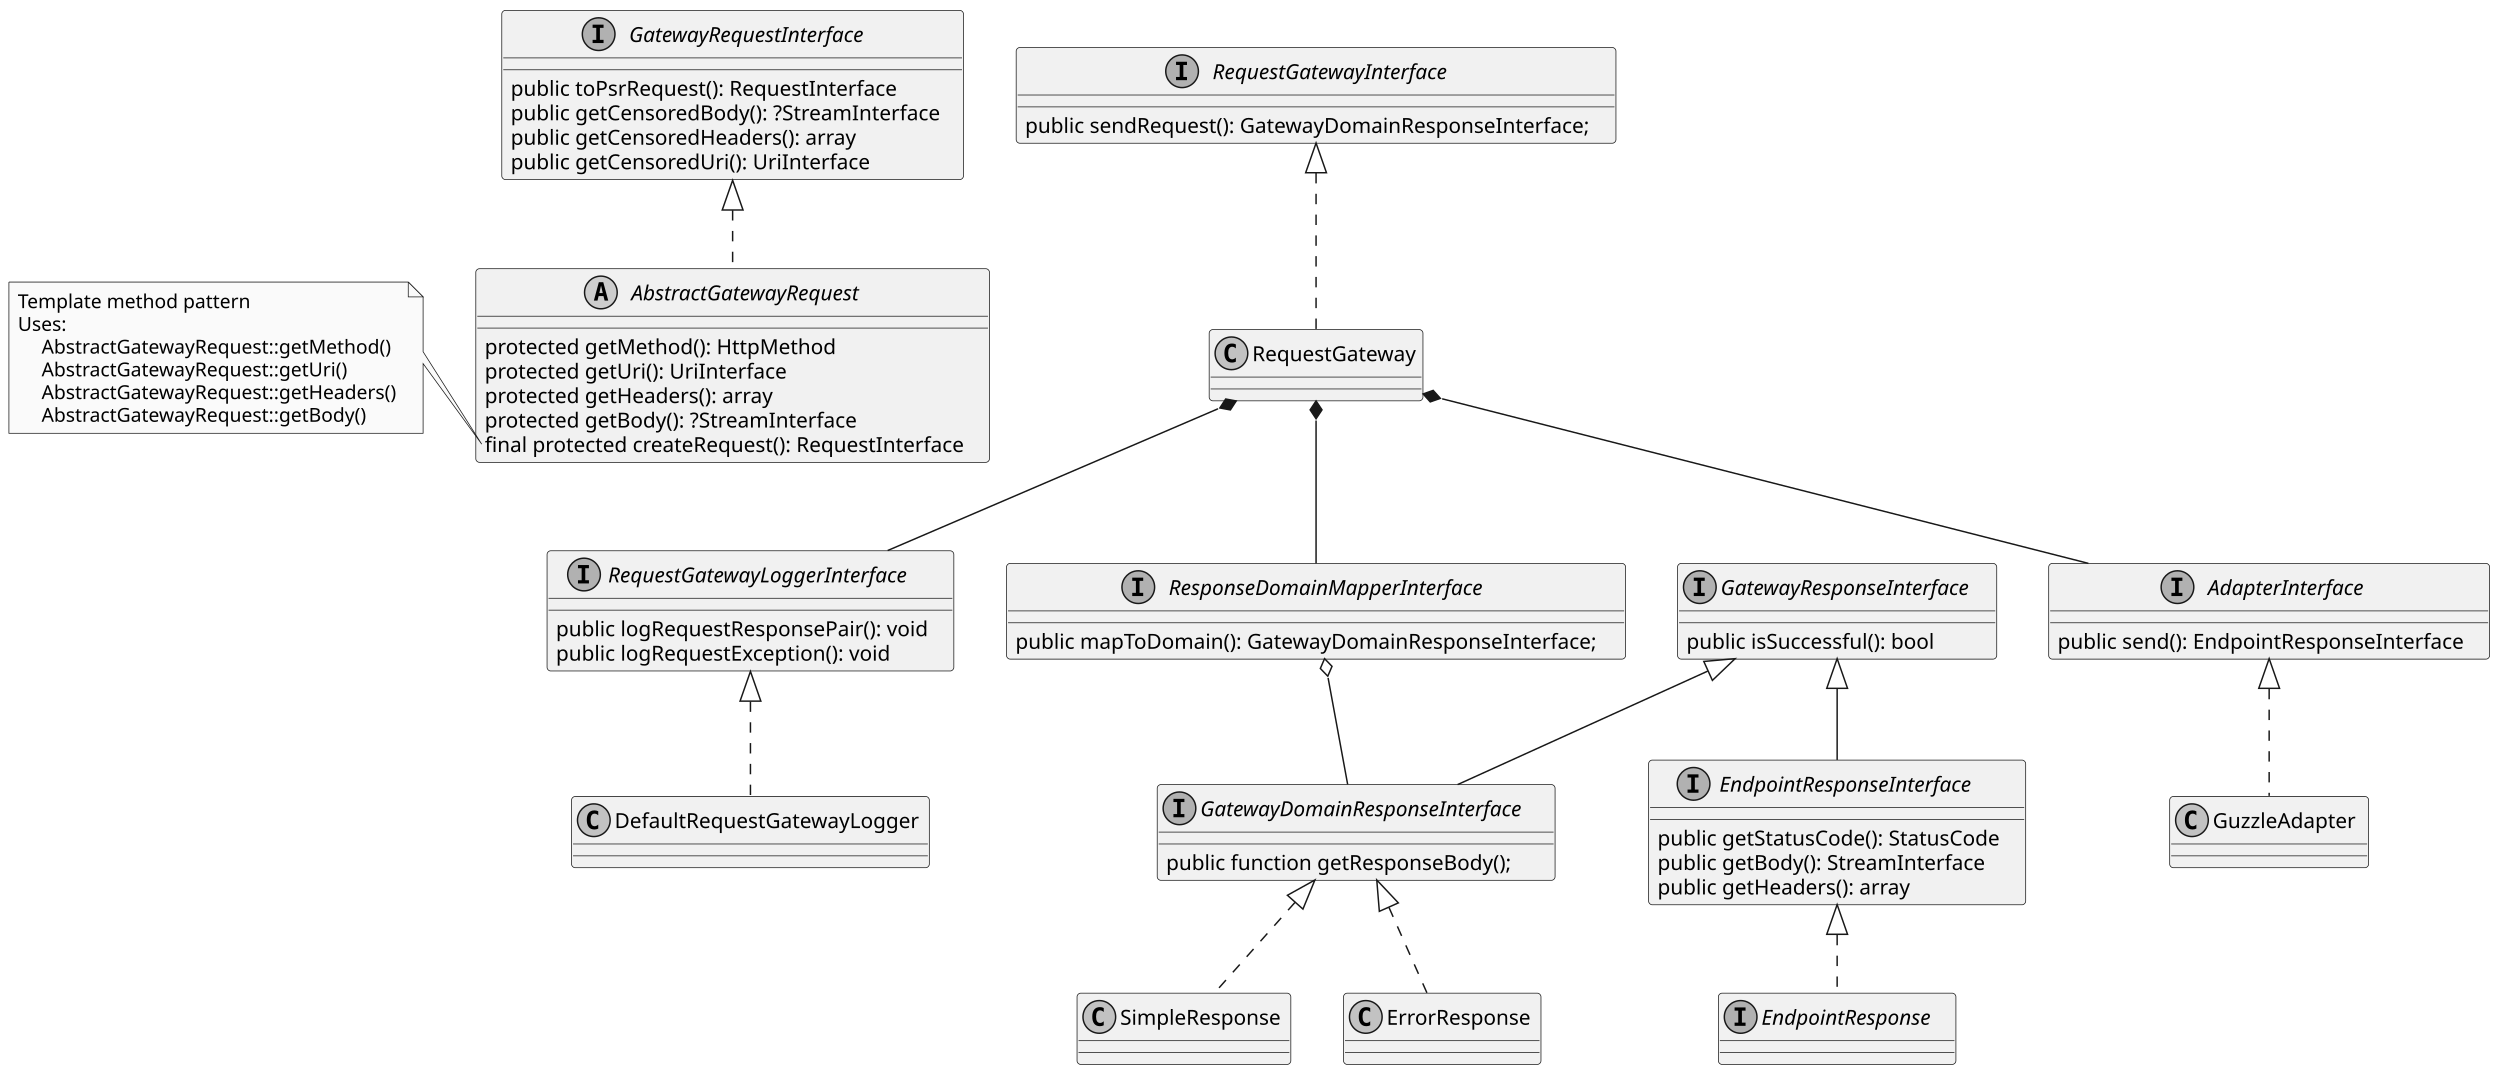
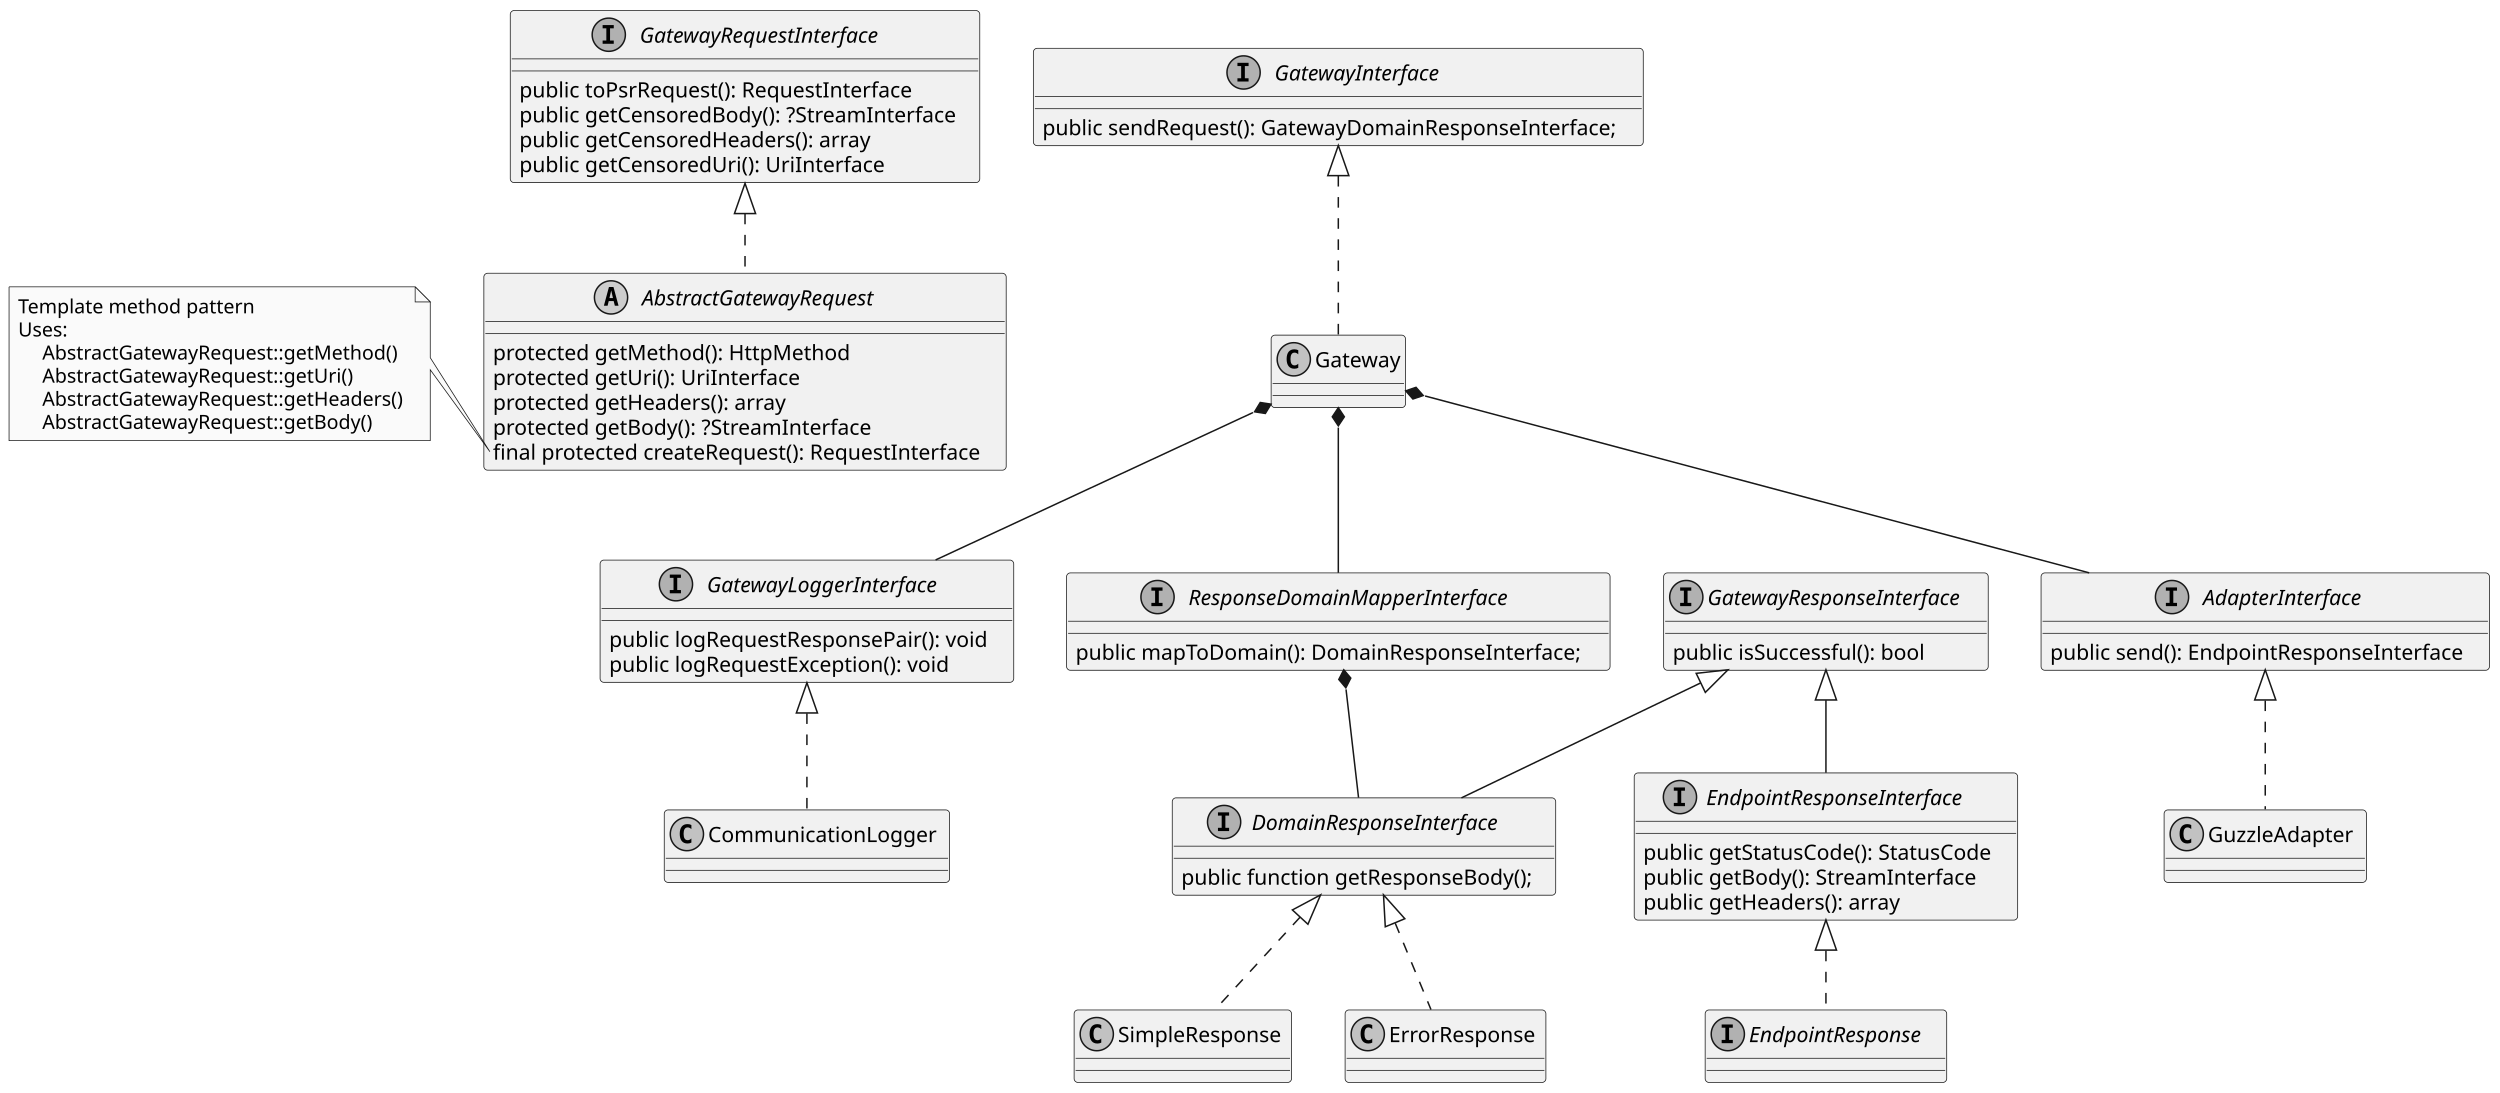
- <svg xmlns="http://www.w3.org/2000/svg" contentStyleType="text/css" height="724px" preserveAspectRatio="none" style="width:1684px;height:724px;background:#FFFFFF;" version="1.1" viewBox="0 0 1684 724" width="1684px" zoomAndPan="magnify">
+ <svg xmlns="http://www.w3.org/2000/svg" contentStyleType="text/css" height="724px" preserveAspectRatio="none" style="width:1656px;height:724px;background:#FFFFFF;" version="1.1" viewBox="0 0 1656 724" width="1656px" zoomAndPan="magnify">
  <defs />
  <g>
    <g id="elem_GatewayRequestInterface">
      <rect codeLine="5" fill="#F1F1F1" height="113.953" id="GatewayRequestInterface" rx="2.5" ry="2.5" style="stroke:#181818;stroke-width:0.5;" width="311" x="338" y="7" />
      <ellipse cx="403.25" cy="23" fill="#B1B1B1" rx="11" ry="11" style="stroke:#181818;stroke-width:1.0;" />
      <path d="M399.178,18.765 L399.178,16.607 L406.557,16.607 L406.557,18.765 L404.092,18.765 L404.092,26.842 L406.557,26.842 L406.557,29 L399.178,29 L399.178,26.842 L401.643,26.842 L401.643,18.765 Z " fill="#000000" />
      <text fill="#000000" font-family="sans-serif" font-size="14" font-style="italic" lengthAdjust="spacing" textLength="172" x="423.75" y="28.291">GatewayRequestInterface</text>
      <line style="stroke:#181818;stroke-width:0.5;" x1="339" x2="648" y1="39" y2="39" />
      <line style="stroke:#181818;stroke-width:0.5;" x1="339" x2="648" y1="47" y2="47" />
      <text fill="#000000" font-family="sans-serif" font-size="14" lengthAdjust="spacing" textLength="269" x="344" y="64.535">public toPsrRequest(): RequestInterface</text>
      <text fill="#000000" font-family="sans-serif" font-size="14" lengthAdjust="spacing" textLength="299" x="344" y="81.023">public getCensoredBody(): ?StreamInterface</text>
      <text fill="#000000" font-family="sans-serif" font-size="14" lengthAdjust="spacing" textLength="243" x="344" y="97.512">public getCensoredHeaders(): array</text>
      <text fill="#000000" font-family="sans-serif" font-size="14" lengthAdjust="spacing" textLength="252" x="344" y="114">public getCensoredUri(): UriInterface</text>
    </g>
    <g id="elem_AbstractGatewayRequest">
      <rect codeLine="12" fill="#F1F1F1" height="130.441" id="AbstractGatewayRequest" rx="2.5" ry="2.5" style="stroke:#181818;stroke-width:0.5;" width="346" x="320.5" y="181" />
      <ellipse cx="404.75" cy="197" fill="#CDCDCD" rx="11" ry="11" style="stroke:#181818;stroke-width:1.0;" />
      <path d="M404.863,192.348 L403.709,197.42 L406.025,197.42 Z M403.369,190.107 L406.366,190.107 L409.711,202.5 L407.262,202.5 L406.498,199.437 L403.22,199.437 L402.473,202.5 L400.024,202.5 Z " fill="#000000" />
      <text fill="#000000" font-family="sans-serif" font-size="14" font-style="italic" lengthAdjust="spacing" textLength="169" x="425.25" y="202.291">AbstractGatewayRequest</text>
      <line style="stroke:#181818;stroke-width:0.5;" x1="321.5" x2="665.5" y1="213" y2="213" />
      <line style="stroke:#181818;stroke-width:0.5;" x1="321.5" x2="665.5" y1="221" y2="221" />
      <text fill="#000000" font-family="sans-serif" font-size="14" lengthAdjust="spacing" textLength="243" x="326.5" y="238.535">protected getMethod(): HttpMethod</text>
      <text fill="#000000" font-family="sans-serif" font-size="14" lengthAdjust="spacing" textLength="210" x="326.5" y="255.023">protected getUri(): UriInterface</text>
      <text fill="#000000" font-family="sans-serif" font-size="14" lengthAdjust="spacing" textLength="201" x="326.5" y="271.512">protected getHeaders(): array</text>
      <text fill="#000000" font-family="sans-serif" font-size="14" lengthAdjust="spacing" textLength="257" x="326.5" y="288">protected getBody(): ?StreamInterface</text>
      <text fill="#000000" font-family="sans-serif" font-size="14" lengthAdjust="spacing" textLength="334" x="326.5" y="304.488">final protected createRequest(): RequestInterface</text>
    </g>
-     <g id="elem_RequestGatewayInterface">
-       <rect codeLine="20" fill="#F1F1F1" height="64.488" id="RequestGatewayInterface" rx="2.5" ry="2.5" style="stroke:#181818;stroke-width:0.5;" width="404" x="684.5" y="32" />
-       <ellipse cx="796.25" cy="48" fill="#B1B1B1" rx="11" ry="11" style="stroke:#181818;stroke-width:1.0;" />
-       <path d="M792.178,43.765 L792.178,41.607 L799.557,41.607 L799.557,43.765 L797.092,43.765 L797.092,51.842 L799.557,51.842 L799.557,54 L792.178,54 L792.178,51.842 L794.643,51.842 L794.643,43.765 Z " fill="#000000" />
-       <text fill="#000000" font-family="sans-serif" font-size="14" font-style="italic" lengthAdjust="spacing" textLength="172" x="816.75" y="53.291">RequestGatewayInterface</text>
+     <g id="elem_GatewayInterface">
+       <rect codeLine="20" fill="#F1F1F1" height="64.488" id="GatewayInterface" rx="2.5" ry="2.5" style="stroke:#181818;stroke-width:0.5;" width="404" x="684.5" y="32" />
+       <ellipse cx="823.75" cy="48" fill="#B1B1B1" rx="11" ry="11" style="stroke:#181818;stroke-width:1.0;" />
+       <path d="M819.678,43.765 L819.678,41.607 L827.057,41.607 L827.057,43.765 L824.592,43.765 L824.592,51.842 L827.057,51.842 L827.057,54 L819.678,54 L819.678,51.842 L822.143,51.842 L822.143,43.765 Z " fill="#000000" />
+       <text fill="#000000" font-family="sans-serif" font-size="14" font-style="italic" lengthAdjust="spacing" textLength="117" x="844.25" y="53.291">GatewayInterface</text>
      <line style="stroke:#181818;stroke-width:0.5;" x1="685.5" x2="1087.5" y1="64" y2="64" />
      <line style="stroke:#181818;stroke-width:0.5;" x1="685.5" x2="1087.5" y1="72" y2="72" />
      <text fill="#000000" font-family="sans-serif" font-size="14" lengthAdjust="spacing" textLength="392" x="690.5" y="89.535">public sendRequest(): GatewayDomainResponseInterface;</text>
    </g>
-     <g id="elem_RequestGateway">
-       <rect codeLine="24" fill="#F1F1F1" height="48" id="RequestGateway" rx="2.5" ry="2.5" style="stroke:#181818;stroke-width:0.5;" width="144" x="814.5" y="222" />
-       <ellipse cx="829.5" cy="238" fill="#C2C2C2" rx="11" ry="11" style="stroke:#181818;stroke-width:1.0;" />
-       <path d="M832.473,243.643 Q831.892,243.942 831.253,244.091 Q830.614,244.241 829.908,244.241 Q827.401,244.241 826.082,242.589 Q824.762,240.937 824.762,237.816 Q824.762,234.686 826.082,233.035 Q827.401,231.383 829.908,231.383 Q830.614,231.383 831.261,231.532 Q831.909,231.682 832.473,231.981 L832.473,234.703 Q831.842,234.122 831.249,233.852 Q830.655,233.583 830.024,233.583 Q828.68,233.583 827.995,234.649 Q827.31,235.716 827.31,237.816 Q827.31,239.908 827.995,240.974 Q828.68,242.041 830.024,242.041 Q830.655,242.041 831.249,241.771 Q831.842,241.501 832.473,240.92 Z " fill="#000000" />
-       <text fill="#000000" font-family="sans-serif" font-size="14" lengthAdjust="spacing" textLength="112" x="843.5" y="243.291">RequestGateway</text>
-       <line style="stroke:#181818;stroke-width:0.5;" x1="815.5" x2="957.5" y1="254" y2="254" />
-       <line style="stroke:#181818;stroke-width:0.5;" x1="815.5" x2="957.5" y1="262" y2="262" />
+     <g id="elem_Gateway">
+       <rect codeLine="24" fill="#F1F1F1" height="48" id="Gateway" rx="2.5" ry="2.5" style="stroke:#181818;stroke-width:0.5;" width="89" x="842" y="222" />
+       <ellipse cx="857" cy="238" fill="#C2C2C2" rx="11" ry="11" style="stroke:#181818;stroke-width:1.0;" />
+       <path d="M859.973,243.643 Q859.392,243.942 858.753,244.091 Q858.114,244.241 857.408,244.241 Q854.901,244.241 853.582,242.589 Q852.262,240.937 852.262,237.816 Q852.262,234.686 853.582,233.035 Q854.901,231.383 857.408,231.383 Q858.114,231.383 858.761,231.532 Q859.409,231.682 859.973,231.981 L859.973,234.703 Q859.342,234.122 858.749,233.852 Q858.155,233.583 857.524,233.583 Q856.18,233.583 855.495,234.649 Q854.81,235.716 854.81,237.816 Q854.81,239.908 855.495,240.974 Q856.18,242.041 857.524,242.041 Q858.155,242.041 858.749,241.771 Q859.342,241.501 859.973,240.92 Z " fill="#000000" />
+       <text fill="#000000" font-family="sans-serif" font-size="14" lengthAdjust="spacing" textLength="57" x="871" y="243.291">Gateway</text>
+       <line style="stroke:#181818;stroke-width:0.5;" x1="843" x2="930" y1="254" y2="254" />
+       <line style="stroke:#181818;stroke-width:0.5;" x1="843" x2="930" y1="262" y2="262" />
    </g>
    <g id="elem_GatewayResponseInterface">
-       <rect codeLine="27" fill="#F1F1F1" height="64.488" id="GatewayResponseInterface" rx="2.5" ry="2.5" style="stroke:#181818;stroke-width:0.5;" width="215" x="1130" y="379.5" />
-       <ellipse cx="1145" cy="395.5" fill="#B1B1B1" rx="11" ry="11" style="stroke:#181818;stroke-width:1.0;" />
-       <path d="M1140.928,391.265 L1140.928,389.107 L1148.307,389.107 L1148.307,391.265 L1145.842,391.265 L1145.842,399.342 L1148.307,399.342 L1148.307,401.5 L1140.928,401.5 L1140.928,399.342 L1143.393,399.342 L1143.393,391.265 Z " fill="#000000" />
-       <text fill="#000000" font-family="sans-serif" font-size="14" font-style="italic" lengthAdjust="spacing" textLength="183" x="1159" y="400.791">GatewayResponseInterface</text>
-       <line style="stroke:#181818;stroke-width:0.5;" x1="1131" x2="1344" y1="411.5" y2="411.5" />
-       <line style="stroke:#181818;stroke-width:0.5;" x1="1131" x2="1344" y1="419.5" y2="419.5" />
-       <text fill="#000000" font-family="sans-serif" font-size="14" lengthAdjust="spacing" textLength="177" x="1136" y="437.035">public isSuccessful(): bool</text>
+       <rect codeLine="27" fill="#F1F1F1" height="64.488" id="GatewayResponseInterface" rx="2.5" ry="2.5" style="stroke:#181818;stroke-width:0.5;" width="215" x="1102" y="379.5" />
+       <ellipse cx="1117" cy="395.5" fill="#B1B1B1" rx="11" ry="11" style="stroke:#181818;stroke-width:1.0;" />
+       <path d="M1112.928,391.265 L1112.928,389.107 L1120.307,389.107 L1120.307,391.265 L1117.842,391.265 L1117.842,399.342 L1120.307,399.342 L1120.307,401.5 L1112.928,401.5 L1112.928,399.342 L1115.393,399.342 L1115.393,391.265 Z " fill="#000000" />
+       <text fill="#000000" font-family="sans-serif" font-size="14" font-style="italic" lengthAdjust="spacing" textLength="183" x="1131" y="400.791">GatewayResponseInterface</text>
+       <line style="stroke:#181818;stroke-width:0.5;" x1="1103" x2="1316" y1="411.5" y2="411.5" />
+       <line style="stroke:#181818;stroke-width:0.5;" x1="1103" x2="1316" y1="419.5" y2="419.5" />
+       <text fill="#000000" font-family="sans-serif" font-size="14" lengthAdjust="spacing" textLength="177" x="1108" y="437.035">public isSuccessful(): bool</text>
    </g>
    <g id="elem_EndpointResponseInterface">
-       <rect codeLine="31" fill="#F1F1F1" height="97.465" id="EndpointResponseInterface" rx="2.5" ry="2.5" style="stroke:#181818;stroke-width:0.5;" width="254" x="1110.5" y="512" />
-       <ellipse cx="1140.8" cy="528" fill="#B1B1B1" rx="11" ry="11" style="stroke:#181818;stroke-width:1.0;" />
-       <path d="M1136.728,523.765 L1136.728,521.607 L1144.107,521.607 L1144.107,523.765 L1141.642,523.765 L1141.642,531.842 L1144.107,531.842 L1144.107,534 L1136.728,534 L1136.728,531.842 L1139.193,531.842 L1139.193,523.765 Z " fill="#000000" />
-       <text fill="#000000" font-family="sans-serif" font-size="14" font-style="italic" lengthAdjust="spacing" textLength="188" x="1158.2" y="533.291">EndpointResponseInterface</text>
-       <line style="stroke:#181818;stroke-width:0.5;" x1="1111.5" x2="1363.5" y1="544" y2="544" />
-       <line style="stroke:#181818;stroke-width:0.5;" x1="1111.5" x2="1363.5" y1="552" y2="552" />
-       <text fill="#000000" font-family="sans-serif" font-size="14" lengthAdjust="spacing" textLength="242" x="1116.5" y="569.535">public getStatusCode(): StatusCode</text>
-       <text fill="#000000" font-family="sans-serif" font-size="14" lengthAdjust="spacing" textLength="227" x="1116.5" y="586.023">public getBody(): StreamInterface</text>
-       <text fill="#000000" font-family="sans-serif" font-size="14" lengthAdjust="spacing" textLength="177" x="1116.5" y="602.512">public getHeaders(): array</text>
+       <rect codeLine="31" fill="#F1F1F1" height="97.465" id="EndpointResponseInterface" rx="2.5" ry="2.5" style="stroke:#181818;stroke-width:0.5;" width="254" x="1082.5" y="512" />
+       <ellipse cx="1112.8" cy="528" fill="#B1B1B1" rx="11" ry="11" style="stroke:#181818;stroke-width:1.0;" />
+       <path d="M1108.728,523.765 L1108.728,521.607 L1116.107,521.607 L1116.107,523.765 L1113.642,523.765 L1113.642,531.842 L1116.107,531.842 L1116.107,534 L1108.728,534 L1108.728,531.842 L1111.193,531.842 L1111.193,523.765 Z " fill="#000000" />
+       <text fill="#000000" font-family="sans-serif" font-size="14" font-style="italic" lengthAdjust="spacing" textLength="188" x="1130.2" y="533.291">EndpointResponseInterface</text>
+       <line style="stroke:#181818;stroke-width:0.5;" x1="1083.5" x2="1335.5" y1="544" y2="544" />
+       <line style="stroke:#181818;stroke-width:0.5;" x1="1083.5" x2="1335.5" y1="552" y2="552" />
+       <text fill="#000000" font-family="sans-serif" font-size="14" lengthAdjust="spacing" textLength="242" x="1088.5" y="569.535">public getStatusCode(): StatusCode</text>
+       <text fill="#000000" font-family="sans-serif" font-size="14" lengthAdjust="spacing" textLength="227" x="1088.5" y="586.023">public getBody(): StreamInterface</text>
+       <text fill="#000000" font-family="sans-serif" font-size="14" lengthAdjust="spacing" textLength="177" x="1088.5" y="602.512">public getHeaders(): array</text>
    </g>
    <g id="elem_EndpointResponse">
-       <rect codeLine="37" fill="#F1F1F1" height="48" id="EndpointResponse" rx="2.5" ry="2.5" style="stroke:#181818;stroke-width:0.5;" width="160" x="1157.5" y="669" />
-       <ellipse cx="1172.5" cy="685" fill="#B1B1B1" rx="11" ry="11" style="stroke:#181818;stroke-width:1.0;" />
-       <path d="M1168.428,680.765 L1168.428,678.607 L1175.807,678.607 L1175.807,680.765 L1173.342,680.765 L1173.342,688.842 L1175.807,688.842 L1175.807,691 L1168.428,691 L1168.428,688.842 L1170.893,688.842 L1170.893,680.765 Z " fill="#000000" />
-       <text fill="#000000" font-family="sans-serif" font-size="14" font-style="italic" lengthAdjust="spacing" textLength="128" x="1186.5" y="690.291">EndpointResponse</text>
-       <line style="stroke:#181818;stroke-width:0.5;" x1="1158.5" x2="1316.5" y1="701" y2="701" />
-       <line style="stroke:#181818;stroke-width:0.5;" x1="1158.5" x2="1316.5" y1="709" y2="709" />
-     </g>
-     <g id="elem_GatewayDomainResponseInterface">
-       <rect codeLine="40" fill="#F1F1F1" height="64.488" id="GatewayDomainResponseInterface" rx="2.5" ry="2.5" style="stroke:#181818;stroke-width:0.5;" width="268" x="779.5" y="528.5" />
-       <ellipse cx="794.5" cy="544.5" fill="#B1B1B1" rx="11" ry="11" style="stroke:#181818;stroke-width:1.0;" />
-       <path d="M790.428,540.265 L790.428,538.107 L797.807,538.107 L797.807,540.265 L795.342,540.265 L795.342,548.342 L797.807,548.342 L797.807,550.5 L790.428,550.5 L790.428,548.342 L792.893,548.342 L792.893,540.265 Z " fill="#000000" />
-       <text fill="#000000" font-family="sans-serif" font-size="14" font-style="italic" lengthAdjust="spacing" textLength="236" x="808.5" y="549.791">GatewayDomainResponseInterface</text>
-       <line style="stroke:#181818;stroke-width:0.5;" x1="780.5" x2="1046.5" y1="560.5" y2="560.5" />
-       <line style="stroke:#181818;stroke-width:0.5;" x1="780.5" x2="1046.5" y1="568.5" y2="568.5" />
-       <text fill="#000000" font-family="sans-serif" font-size="14" lengthAdjust="spacing" textLength="242" x="785.5" y="586.035">public function getResponseBody();</text>
+       <rect codeLine="37" fill="#F1F1F1" height="48" id="EndpointResponse" rx="2.5" ry="2.5" style="stroke:#181818;stroke-width:0.5;" width="160" x="1129.5" y="669" />
+       <ellipse cx="1144.5" cy="685" fill="#B1B1B1" rx="11" ry="11" style="stroke:#181818;stroke-width:1.0;" />
+       <path d="M1140.428,680.765 L1140.428,678.607 L1147.807,678.607 L1147.807,680.765 L1145.342,680.765 L1145.342,688.842 L1147.807,688.842 L1147.807,691 L1140.428,691 L1140.428,688.842 L1142.893,688.842 L1142.893,680.765 Z " fill="#000000" />
+       <text fill="#000000" font-family="sans-serif" font-size="14" font-style="italic" lengthAdjust="spacing" textLength="128" x="1158.5" y="690.291">EndpointResponse</text>
+       <line style="stroke:#181818;stroke-width:0.5;" x1="1130.5" x2="1288.5" y1="701" y2="701" />
+       <line style="stroke:#181818;stroke-width:0.5;" x1="1130.5" x2="1288.5" y1="709" y2="709" />
+     </g>
+     <g id="elem_DomainResponseInterface">
+       <rect codeLine="40" fill="#F1F1F1" height="64.488" id="DomainResponseInterface" rx="2.5" ry="2.5" style="stroke:#181818;stroke-width:0.5;" width="254" x="776.5" y="528.5" />
+       <ellipse cx="810.85" cy="544.5" fill="#B1B1B1" rx="11" ry="11" style="stroke:#181818;stroke-width:1.0;" />
+       <path d="M806.778,540.265 L806.778,538.107 L814.157,538.107 L814.157,540.265 L811.692,540.265 L811.692,548.342 L814.157,548.342 L814.157,550.5 L806.778,550.5 L806.778,548.342 L809.243,548.342 L809.243,540.265 Z " fill="#000000" />
+       <text fill="#000000" font-family="sans-serif" font-size="14" font-style="italic" lengthAdjust="spacing" textLength="179" x="829.15" y="549.791">DomainResponseInterface</text>
+       <line style="stroke:#181818;stroke-width:0.5;" x1="777.5" x2="1029.5" y1="560.5" y2="560.5" />
+       <line style="stroke:#181818;stroke-width:0.5;" x1="777.5" x2="1029.5" y1="568.5" y2="568.5" />
+       <text fill="#000000" font-family="sans-serif" font-size="14" lengthAdjust="spacing" textLength="242" x="782.5" y="586.035">public function getResponseBody();</text>
    </g>
    <path d="M6,190 L6,291.863 A0,0 0 0 0 6,291.863 L285,291.863 A0,0 0 0 0 285,291.863 L285,244.932 L324.5,299.197 L285,236.932 L285,200 L275,190 L6,190 A0,0 0 0 0 6,190 " fill="#FAFAFA" style="stroke:#181818;stroke-width:0.5;" />
    <path d="M275,190 L275,200 L285,200 L275,190 " fill="#FAFAFA" style="stroke:#181818;stroke-width:0.5;" />
    <text fill="#000000" font-family="sans-serif" font-size="13" lengthAdjust="spacing" textLength="159" x="12" y="207.568">Template method pattern</text>
    <text fill="#000000" font-family="sans-serif" font-size="13" lengthAdjust="spacing" textLength="34" x="12" y="222.879">Uses:</text>
    <text fill="#000000" font-family="sans-serif" font-size="13" lengthAdjust="spacing" textLength="238" x="28" y="238.19">AbstractGatewayRequest::getMethod()</text>
    <text fill="#000000" font-family="sans-serif" font-size="13" lengthAdjust="spacing" textLength="209" x="28" y="253.5">AbstractGatewayRequest::getUri()</text>
    <text fill="#000000" font-family="sans-serif" font-size="13" lengthAdjust="spacing" textLength="242" x="28" y="268.81">AbstractGatewayRequest::getHeaders()</text>
    <text fill="#000000" font-family="sans-serif" font-size="13" lengthAdjust="spacing" textLength="221" x="28" y="284.121">AbstractGatewayRequest::getBody()</text>
    <g id="elem_AdapterInterface">
-       <rect codeLine="53" fill="#F1F1F1" height="64.488" id="AdapterInterface" rx="2.5" ry="2.5" style="stroke:#181818;stroke-width:0.5;" width="297" x="1380" y="379.5" />
-       <ellipse cx="1466.75" cy="395.5" fill="#B1B1B1" rx="11" ry="11" style="stroke:#181818;stroke-width:1.0;" />
-       <path d="M1462.678,391.265 L1462.678,389.107 L1470.057,389.107 L1470.057,391.265 L1467.592,391.265 L1467.592,399.342 L1470.057,399.342 L1470.057,401.5 L1462.678,401.5 L1462.678,399.342 L1465.143,399.342 L1465.143,391.265 Z " fill="#000000" />
-       <text fill="#000000" font-family="sans-serif" font-size="14" font-style="italic" lengthAdjust="spacing" textLength="115" x="1487.25" y="400.791">AdapterInterface</text>
-       <line style="stroke:#181818;stroke-width:0.5;" x1="1381" x2="1676" y1="411.5" y2="411.5" />
-       <line style="stroke:#181818;stroke-width:0.5;" x1="1381" x2="1676" y1="419.5" y2="419.5" />
-       <text fill="#000000" font-family="sans-serif" font-size="14" lengthAdjust="spacing" textLength="285" x="1386" y="437.035">public send(): EndpointResponseInterface</text>
+       <rect codeLine="53" fill="#F1F1F1" height="64.488" id="AdapterInterface" rx="2.5" ry="2.5" style="stroke:#181818;stroke-width:0.5;" width="297" x="1352" y="379.5" />
+       <ellipse cx="1438.75" cy="395.5" fill="#B1B1B1" rx="11" ry="11" style="stroke:#181818;stroke-width:1.0;" />
+       <path d="M1434.678,391.265 L1434.678,389.107 L1442.057,389.107 L1442.057,391.265 L1439.592,391.265 L1439.592,399.342 L1442.057,399.342 L1442.057,401.5 L1434.678,401.5 L1434.678,399.342 L1437.143,399.342 L1437.143,391.265 Z " fill="#000000" />
+       <text fill="#000000" font-family="sans-serif" font-size="14" font-style="italic" lengthAdjust="spacing" textLength="115" x="1459.25" y="400.791">AdapterInterface</text>
+       <line style="stroke:#181818;stroke-width:0.5;" x1="1353" x2="1648" y1="411.5" y2="411.5" />
+       <line style="stroke:#181818;stroke-width:0.5;" x1="1353" x2="1648" y1="419.5" y2="419.5" />
+       <text fill="#000000" font-family="sans-serif" font-size="14" lengthAdjust="spacing" textLength="285" x="1358" y="437.035">public send(): EndpointResponseInterface</text>
    </g>
    <g id="elem_GuzzleAdapter">
-       <rect codeLine="57" fill="#F1F1F1" height="48" id="GuzzleAdapter" rx="2.5" ry="2.5" style="stroke:#181818;stroke-width:0.5;" width="134" x="1461.5" y="536.5" />
-       <ellipse cx="1476.5" cy="552.5" fill="#C2C2C2" rx="11" ry="11" style="stroke:#181818;stroke-width:1.0;" />
-       <path d="M1479.473,558.143 Q1478.892,558.442 1478.253,558.591 Q1477.614,558.741 1476.908,558.741 Q1474.401,558.741 1473.082,557.089 Q1471.762,555.437 1471.762,552.316 Q1471.762,549.187 1473.082,547.535 Q1474.401,545.883 1476.908,545.883 Q1477.614,545.883 1478.261,546.032 Q1478.909,546.182 1479.473,546.481 L1479.473,549.203 Q1478.842,548.622 1478.249,548.352 Q1477.655,548.082 1477.024,548.082 Q1475.68,548.082 1474.995,549.149 Q1474.31,550.216 1474.31,552.316 Q1474.31,554.408 1474.995,555.474 Q1475.68,556.541 1477.024,556.541 Q1477.655,556.541 1478.249,556.271 Q1478.842,556.001 1479.473,555.42 Z " fill="#000000" />
-       <text fill="#000000" font-family="sans-serif" font-size="14" lengthAdjust="spacing" textLength="102" x="1490.5" y="557.791">GuzzleAdapter</text>
-       <line style="stroke:#181818;stroke-width:0.5;" x1="1462.5" x2="1594.5" y1="568.5" y2="568.5" />
-       <line style="stroke:#181818;stroke-width:0.5;" x1="1462.5" x2="1594.5" y1="576.5" y2="576.5" />
+       <rect codeLine="57" fill="#F1F1F1" height="48" id="GuzzleAdapter" rx="2.5" ry="2.5" style="stroke:#181818;stroke-width:0.5;" width="134" x="1433.5" y="536.5" />
+       <ellipse cx="1448.5" cy="552.5" fill="#C2C2C2" rx="11" ry="11" style="stroke:#181818;stroke-width:1.0;" />
+       <path d="M1451.473,558.143 Q1450.892,558.442 1450.253,558.591 Q1449.614,558.741 1448.908,558.741 Q1446.401,558.741 1445.082,557.089 Q1443.762,555.437 1443.762,552.316 Q1443.762,549.187 1445.082,547.535 Q1446.401,545.883 1448.908,545.883 Q1449.614,545.883 1450.261,546.032 Q1450.909,546.182 1451.473,546.481 L1451.473,549.203 Q1450.842,548.622 1450.249,548.352 Q1449.655,548.082 1449.024,548.082 Q1447.68,548.082 1446.995,549.149 Q1446.31,550.216 1446.31,552.316 Q1446.31,554.408 1446.995,555.474 Q1447.68,556.541 1449.024,556.541 Q1449.655,556.541 1450.249,556.271 Q1450.842,556.001 1451.473,555.42 Z " fill="#000000" />
+       <text fill="#000000" font-family="sans-serif" font-size="14" lengthAdjust="spacing" textLength="102" x="1462.5" y="557.791">GuzzleAdapter</text>
+       <line style="stroke:#181818;stroke-width:0.5;" x1="1434.5" x2="1566.5" y1="568.5" y2="568.5" />
+       <line style="stroke:#181818;stroke-width:0.5;" x1="1434.5" x2="1566.5" y1="576.5" y2="576.5" />
    </g>
    <g id="elem_ResponseDomainMapperInterface">
-       <rect codeLine="61" fill="#F1F1F1" height="64.488" id="ResponseDomainMapperInterface" rx="2.5" ry="2.5" style="stroke:#181818;stroke-width:0.5;" width="417" x="678" y="379.5" />
+       <rect codeLine="61" fill="#F1F1F1" height="64.488" id="ResponseDomainMapperInterface" rx="2.5" ry="2.5" style="stroke:#181818;stroke-width:0.5;" width="360" x="706.5" y="379.5" />
      <ellipse cx="766.75" cy="395.5" fill="#B1B1B1" rx="11" ry="11" style="stroke:#181818;stroke-width:1.0;" />
      <path d="M762.678,391.265 L762.678,389.107 L770.057,389.107 L770.057,391.265 L767.592,391.265 L767.592,399.342 L770.057,399.342 L770.057,401.5 L762.678,401.5 L762.678,399.342 L765.143,399.342 L765.143,391.265 Z " fill="#000000" />
      <text fill="#000000" font-family="sans-serif" font-size="14" font-style="italic" lengthAdjust="spacing" textLength="231" x="787.25" y="400.791">ResponseDomainMapperInterface</text>
-       <line style="stroke:#181818;stroke-width:0.5;" x1="679" x2="1094" y1="411.5" y2="411.5" />
-       <line style="stroke:#181818;stroke-width:0.5;" x1="679" x2="1094" y1="419.5" y2="419.5" />
-       <text fill="#000000" font-family="sans-serif" font-size="14" lengthAdjust="spacing" textLength="405" x="684" y="437.035">public mapToDomain(): GatewayDomainResponseInterface;</text>
-     </g>
-     <g id="elem_RequestGatewayLoggerInterface">
-       <rect codeLine="65" fill="#F1F1F1" height="80.977" id="RequestGatewayLoggerInterface" rx="2.5" ry="2.5" style="stroke:#181818;stroke-width:0.5;" width="274" x="368.5" y="371" />
-       <ellipse cx="393.4" cy="387" fill="#B1B1B1" rx="11" ry="11" style="stroke:#181818;stroke-width:1.0;" />
-       <path d="M389.328,382.765 L389.328,380.607 L396.707,380.607 L396.707,382.765 L394.242,382.765 L394.242,390.842 L396.707,390.842 L396.707,393 L389.328,393 L389.328,390.842 L391.793,390.842 L391.793,382.765 Z " fill="#000000" />
-       <text fill="#000000" font-family="sans-serif" font-size="14" font-style="italic" lengthAdjust="spacing" textLength="220" x="409.6" y="392.291">RequestGatewayLoggerInterface</text>
-       <line style="stroke:#181818;stroke-width:0.5;" x1="369.5" x2="641.5" y1="403" y2="403" />
-       <line style="stroke:#181818;stroke-width:0.5;" x1="369.5" x2="641.5" y1="411" y2="411" />
-       <text fill="#000000" font-family="sans-serif" font-size="14" lengthAdjust="spacing" textLength="262" x="374.5" y="428.535">public logRequestResponsePair(): void</text>
-       <text fill="#000000" font-family="sans-serif" font-size="14" lengthAdjust="spacing" textLength="238" x="374.5" y="445.023">public logRequestException(): void</text>
-     </g>
-     <g id="elem_DefaultRequestGatewayLogger">
-       <rect codeLine="70" fill="#F1F1F1" height="48" id="DefaultRequestGatewayLogger" rx="2.5" ry="2.5" style="stroke:#181818;stroke-width:0.5;" width="241" x="385" y="536.5" />
-       <ellipse cx="400" cy="552.5" fill="#C2C2C2" rx="11" ry="11" style="stroke:#181818;stroke-width:1.0;" />
-       <path d="M402.973,558.143 Q402.392,558.442 401.753,558.591 Q401.114,558.741 400.408,558.741 Q397.901,558.741 396.582,557.089 Q395.262,555.437 395.262,552.316 Q395.262,549.187 396.582,547.535 Q397.901,545.883 400.408,545.883 Q401.114,545.883 401.761,546.032 Q402.409,546.182 402.973,546.481 L402.973,549.203 Q402.342,548.622 401.749,548.352 Q401.155,548.082 400.524,548.082 Q399.18,548.082 398.495,549.149 Q397.81,550.216 397.81,552.316 Q397.81,554.408 398.495,555.474 Q399.18,556.541 400.524,556.541 Q401.155,556.541 401.749,556.271 Q402.342,556.001 402.973,555.42 Z " fill="#000000" />
-       <text fill="#000000" font-family="sans-serif" font-size="14" lengthAdjust="spacing" textLength="209" x="414" y="557.791">DefaultRequestGatewayLogger</text>
-       <line style="stroke:#181818;stroke-width:0.5;" x1="386" x2="625" y1="568.5" y2="568.5" />
-       <line style="stroke:#181818;stroke-width:0.5;" x1="386" x2="625" y1="576.5" y2="576.5" />
+       <line style="stroke:#181818;stroke-width:0.5;" x1="707.5" x2="1065.5" y1="411.5" y2="411.5" />
+       <line style="stroke:#181818;stroke-width:0.5;" x1="707.5" x2="1065.5" y1="419.5" y2="419.5" />
+       <text fill="#000000" font-family="sans-serif" font-size="14" lengthAdjust="spacing" textLength="348" x="712.5" y="437.035">public mapToDomain(): DomainResponseInterface;</text>
+     </g>
+     <g id="elem_GatewayLoggerInterface">
+       <rect codeLine="65" fill="#F1F1F1" height="80.977" id="GatewayLoggerInterface" rx="2.5" ry="2.5" style="stroke:#181818;stroke-width:0.5;" width="274" x="397.5" y="371" />
+       <ellipse cx="447.75" cy="387" fill="#B1B1B1" rx="11" ry="11" style="stroke:#181818;stroke-width:1.0;" />
+       <path d="M443.678,382.765 L443.678,380.607 L451.057,380.607 L451.057,382.765 L448.592,382.765 L448.592,390.842 L451.057,390.842 L451.057,393 L443.678,393 L443.678,390.842 L446.143,390.842 L446.143,382.765 Z " fill="#000000" />
+       <text fill="#000000" font-family="sans-serif" font-size="14" font-style="italic" lengthAdjust="spacing" textLength="165" x="468.25" y="392.291">GatewayLoggerInterface</text>
+       <line style="stroke:#181818;stroke-width:0.5;" x1="398.5" x2="670.5" y1="403" y2="403" />
+       <line style="stroke:#181818;stroke-width:0.5;" x1="398.5" x2="670.5" y1="411" y2="411" />
+       <text fill="#000000" font-family="sans-serif" font-size="14" lengthAdjust="spacing" textLength="262" x="403.5" y="428.535">public logRequestResponsePair(): void</text>
+       <text fill="#000000" font-family="sans-serif" font-size="14" lengthAdjust="spacing" textLength="238" x="403.5" y="445.023">public logRequestException(): void</text>
+     </g>
+     <g id="elem_CommunicationLogger">
+       <rect codeLine="70" fill="#F1F1F1" height="48" id="CommunicationLogger" rx="2.5" ry="2.5" style="stroke:#181818;stroke-width:0.5;" width="189" x="440" y="536.5" />
+       <ellipse cx="455" cy="552.5" fill="#C2C2C2" rx="11" ry="11" style="stroke:#181818;stroke-width:1.0;" />
+       <path d="M457.973,558.143 Q457.392,558.442 456.753,558.591 Q456.114,558.741 455.408,558.741 Q452.901,558.741 451.582,557.089 Q450.262,555.437 450.262,552.316 Q450.262,549.187 451.582,547.535 Q452.901,545.883 455.408,545.883 Q456.114,545.883 456.761,546.032 Q457.409,546.182 457.973,546.481 L457.973,549.203 Q457.342,548.622 456.749,548.352 Q456.155,548.082 455.524,548.082 Q454.18,548.082 453.495,549.149 Q452.81,550.216 452.81,552.316 Q452.81,554.408 453.495,555.474 Q454.18,556.541 455.524,556.541 Q456.155,556.541 456.749,556.271 Q457.342,556.001 457.973,555.42 Z " fill="#000000" />
+       <text fill="#000000" font-family="sans-serif" font-size="14" lengthAdjust="spacing" textLength="157" x="469" y="557.791">CommunicationLogger</text>
+       <line style="stroke:#181818;stroke-width:0.5;" x1="441" x2="628" y1="568.5" y2="568.5" />
+       <line style="stroke:#181818;stroke-width:0.5;" x1="441" x2="628" y1="576.5" y2="576.5" />
    </g>
    <g id="elem_ErrorResponse">
-       <rect fill="#F1F1F1" height="48" id="ErrorResponse" rx="2.5" ry="2.5" style="stroke:#181818;stroke-width:0.5;" width="133" x="905" y="669" />
-       <ellipse cx="920" cy="685" fill="#C2C2C2" rx="11" ry="11" style="stroke:#181818;stroke-width:1.0;" />
-       <path d="M922.973,690.643 Q922.392,690.942 921.753,691.091 Q921.114,691.241 920.408,691.241 Q917.901,691.241 916.582,689.589 Q915.262,687.937 915.262,684.816 Q915.262,681.687 916.582,680.035 Q917.901,678.383 920.408,678.383 Q921.114,678.383 921.761,678.532 Q922.409,678.682 922.973,678.981 L922.973,681.703 Q922.342,681.122 921.749,680.852 Q921.155,680.582 920.524,680.582 Q919.18,680.582 918.495,681.649 Q917.81,682.716 917.81,684.816 Q917.81,686.908 918.495,687.974 Q919.18,689.041 920.524,689.041 Q921.155,689.041 921.749,688.771 Q922.342,688.501 922.973,687.92 Z " fill="#000000" />
-       <text fill="#000000" font-family="sans-serif" font-size="14" lengthAdjust="spacing" textLength="101" x="934" y="690.291">ErrorResponse</text>
-       <line style="stroke:#181818;stroke-width:0.5;" x1="906" x2="1037" y1="701" y2="701" />
-       <line style="stroke:#181818;stroke-width:0.5;" x1="906" x2="1037" y1="709" y2="709" />
+       <rect fill="#F1F1F1" height="48" id="ErrorResponse" rx="2.5" ry="2.5" style="stroke:#181818;stroke-width:0.5;" width="133" x="891" y="669" />
+       <ellipse cx="906" cy="685" fill="#C2C2C2" rx="11" ry="11" style="stroke:#181818;stroke-width:1.0;" />
+       <path d="M908.973,690.643 Q908.392,690.942 907.753,691.091 Q907.114,691.241 906.408,691.241 Q903.901,691.241 902.582,689.589 Q901.262,687.937 901.262,684.816 Q901.262,681.687 902.582,680.035 Q903.901,678.383 906.408,678.383 Q907.114,678.383 907.761,678.532 Q908.409,678.682 908.973,678.981 L908.973,681.703 Q908.342,681.122 907.749,680.852 Q907.155,680.582 906.524,680.582 Q905.18,680.582 904.495,681.649 Q903.81,682.716 903.81,684.816 Q903.81,686.908 904.495,687.974 Q905.18,689.041 906.524,689.041 Q907.155,689.041 907.749,688.771 Q908.342,688.501 908.973,687.92 Z " fill="#000000" />
+       <text fill="#000000" font-family="sans-serif" font-size="14" lengthAdjust="spacing" textLength="101" x="920" y="690.291">ErrorResponse</text>
+       <line style="stroke:#181818;stroke-width:0.5;" x1="892" x2="1023" y1="701" y2="701" />
+       <line style="stroke:#181818;stroke-width:0.5;" x1="892" x2="1023" y1="709" y2="709" />
    </g>
    <g id="elem_SimpleResponse">
-       <rect fill="#F1F1F1" height="48" id="SimpleResponse" rx="2.5" ry="2.5" style="stroke:#181818;stroke-width:0.5;" width="144" x="725.5" y="669" />
-       <ellipse cx="740.5" cy="685" fill="#C2C2C2" rx="11" ry="11" style="stroke:#181818;stroke-width:1.0;" />
-       <path d="M743.473,690.643 Q742.892,690.942 742.253,691.091 Q741.614,691.241 740.908,691.241 Q738.401,691.241 737.082,689.589 Q735.762,687.937 735.762,684.816 Q735.762,681.687 737.082,680.035 Q738.401,678.383 740.908,678.383 Q741.614,678.383 742.261,678.532 Q742.909,678.682 743.473,678.981 L743.473,681.703 Q742.842,681.122 742.249,680.852 Q741.655,680.582 741.024,680.582 Q739.68,680.582 738.995,681.649 Q738.31,682.716 738.31,684.816 Q738.31,686.908 738.995,687.974 Q739.68,689.041 741.024,689.041 Q741.655,689.041 742.249,688.771 Q742.842,688.501 743.473,687.92 Z " fill="#000000" />
-       <text fill="#000000" font-family="sans-serif" font-size="14" lengthAdjust="spacing" textLength="112" x="754.5" y="690.291">SimpleResponse</text>
-       <line style="stroke:#181818;stroke-width:0.5;" x1="726.5" x2="868.5" y1="701" y2="701" />
-       <line style="stroke:#181818;stroke-width:0.5;" x1="726.5" x2="868.5" y1="709" y2="709" />
+       <rect fill="#F1F1F1" height="48" id="SimpleResponse" rx="2.5" ry="2.5" style="stroke:#181818;stroke-width:0.5;" width="144" x="711.5" y="669" />
+       <ellipse cx="726.5" cy="685" fill="#C2C2C2" rx="11" ry="11" style="stroke:#181818;stroke-width:1.0;" />
+       <path d="M729.473,690.643 Q728.892,690.942 728.253,691.091 Q727.614,691.241 726.908,691.241 Q724.401,691.241 723.082,689.589 Q721.762,687.937 721.762,684.816 Q721.762,681.687 723.082,680.035 Q724.401,678.383 726.908,678.383 Q727.614,678.383 728.261,678.532 Q728.909,678.682 729.473,678.981 L729.473,681.703 Q728.842,681.122 728.249,680.852 Q727.655,680.582 727.024,680.582 Q725.68,680.582 724.995,681.649 Q724.31,682.716 724.31,684.816 Q724.31,686.908 724.995,687.974 Q725.68,689.041 727.024,689.041 Q727.655,689.041 728.249,688.771 Q728.842,688.501 729.473,687.92 Z " fill="#000000" />
+       <text fill="#000000" font-family="sans-serif" font-size="14" lengthAdjust="spacing" textLength="112" x="740.5" y="690.291">SimpleResponse</text>
+       <line style="stroke:#181818;stroke-width:0.5;" x1="712.5" x2="854.5" y1="701" y2="701" />
+       <line style="stroke:#181818;stroke-width:0.5;" x1="712.5" x2="854.5" y1="709" y2="709" />
    </g>
    <g id="link_GatewayRequestInterface_AbstractGatewayRequest">
      <path codeLine="73" d="M493.5,141.57 C493.5,154.67 493.5,168.16 493.5,180.9 " fill="none" id="GatewayRequestInterface-backto-AbstractGatewayRequest" style="stroke:#181818;stroke-width:1.0;stroke-dasharray:7.0,7.0;" />
      <polygon fill="none" points="486.5,141.46,493.5,121.46,500.5,141.46,486.5,141.46" style="stroke:#181818;stroke-width:1.0;" />
    </g>
-     <g id="link_RequestGatewayInterface_RequestGateway">
-       <path codeLine="74" d="M886.5,116.55 C886.5,151.33 886.5,195.56 886.5,222 " fill="none" id="RequestGatewayInterface-backto-RequestGateway" style="stroke:#181818;stroke-width:1.0;stroke-dasharray:7.0,7.0;" />
+     <g id="link_GatewayInterface_Gateway">
+       <path codeLine="74" d="M886.5,116.55 C886.5,151.33 886.5,195.56 886.5,222 " fill="none" id="GatewayInterface-backto-Gateway" style="stroke:#181818;stroke-width:1.0;stroke-dasharray:7.0,7.0;" />
      <polygon fill="none" points="879.5,116.35,886.5,96.35,893.5,116.35,879.5,116.35" style="stroke:#181818;stroke-width:1.0;" />
    </g>
    <g id="link_GatewayResponseInterface_EndpointResponseInterface">
-       <path codeLine="75" d="M1237.5,463.76 C1237.5,479.39 1237.5,496.49 1237.5,511.87 " fill="none" id="GatewayResponseInterface-backto-EndpointResponseInterface" style="stroke:#181818;stroke-width:1.0;" />
-       <polygon fill="none" points="1230.5,463.67,1237.5,443.67,1244.5,463.67,1230.5,463.67" style="stroke:#181818;stroke-width:1.0;" />
-     </g>
-     <g id="link_GatewayResponseInterface_GatewayDomainResponseInterface">
-       <path codeLine="76" d="M1150.34,452.05 C1097.44,476.04 1030.91,506.23 981.83,528.5 " fill="none" id="GatewayResponseInterface-backto-GatewayDomainResponseInterface" style="stroke:#181818;stroke-width:1.0;" />
-       <polygon fill="none" points="1147.68,445.56,1168.79,443.67,1153.47,458.31,1147.68,445.56" style="stroke:#181818;stroke-width:1.0;" />
+       <path codeLine="75" d="M1209.5,463.76 C1209.5,479.39 1209.5,496.49 1209.5,511.87 " fill="none" id="GatewayResponseInterface-backto-EndpointResponseInterface" style="stroke:#181818;stroke-width:1.0;" />
+       <polygon fill="none" points="1202.5,463.67,1209.5,443.67,1216.5,463.67,1202.5,463.67" style="stroke:#181818;stroke-width:1.0;" />
+     </g>
+     <g id="link_GatewayResponseInterface_DomainResponseInterface">
+       <path codeLine="76" d="M1126.52,452.36 C1076.67,476.31 1014.18,506.33 968.04,528.5 " fill="none" id="GatewayResponseInterface-backto-DomainResponseInterface" style="stroke:#181818;stroke-width:1.0;" />
+       <polygon fill="none" points="1123.55,446.03,1144.61,443.67,1129.61,458.65,1123.55,446.03" style="stroke:#181818;stroke-width:1.0;" />
    </g>
    <g id="link_AdapterInterface_GuzzleAdapter">
-       <path codeLine="77" d="M1528.5,464.02 C1528.5,488.58 1528.5,516.74 1528.5,536.09 " fill="none" id="AdapterInterface-backto-GuzzleAdapter" style="stroke:#181818;stroke-width:1.0;stroke-dasharray:7.0,7.0;" />
-       <polygon fill="none" points="1521.5,463.67,1528.5,443.67,1535.5,463.67,1521.5,463.67" style="stroke:#181818;stroke-width:1.0;" />
-     </g>
-     <g id="link_RequestGateway_AdapterInterface">
-       <path codeLine="78" d="M971.42,268.63 C1082.93,297.02 1279.41,347.06 1406.74,379.49 " fill="none" id="RequestGateway-backto-AdapterInterface" style="stroke:#181818;stroke-width:1.0;" />
-       <polygon fill="#181818" points="958.59,265.36,963.415,270.719,970.218,268.326,965.393,262.967,958.59,265.36" style="stroke:#181818;stroke-width:1.0;" />
-     </g>
-     <g id="link_RequestGateway_ResponseDomainMapperInterface">
-       <path codeLine="79" d="M886.5,283.25 C886.5,312.1 886.5,352.04 886.5,379.44 " fill="none" id="RequestGateway-backto-ResponseDomainMapperInterface" style="stroke:#181818;stroke-width:1.0;" />
+       <path codeLine="77" d="M1500.5,464.02 C1500.5,488.58 1500.5,516.74 1500.5,536.09 " fill="none" id="AdapterInterface-backto-GuzzleAdapter" style="stroke:#181818;stroke-width:1.0;stroke-dasharray:7.0,7.0;" />
+       <polygon fill="none" points="1493.5,463.67,1500.5,443.67,1507.5,463.67,1493.5,463.67" style="stroke:#181818;stroke-width:1.0;" />
+     </g>
+     <g id="link_Gateway_AdapterInterface">
+       <path codeLine="78" d="M943.97,262.3 C1044.12,288.97 1252.46,344.45 1383.89,379.45 " fill="none" id="Gateway-backto-AdapterInterface" style="stroke:#181818;stroke-width:1.0;" />
+       <polygon fill="#181818" points="931.15,258.89,935.913,264.304,942.743,261.989,937.98,256.575,931.15,258.89" style="stroke:#181818;stroke-width:1.0;" />
+     </g>
+     <g id="link_Gateway_ResponseDomainMapperInterface">
+       <path codeLine="79" d="M886.5,283.25 C886.5,312.1 886.5,352.04 886.5,379.44 " fill="none" id="Gateway-backto-ResponseDomainMapperInterface" style="stroke:#181818;stroke-width:1.0;" />
      <polygon fill="#181818" points="886.5,270.08,882.5,276.08,886.5,282.08,890.5,276.08,886.5,270.08" style="stroke:#181818;stroke-width:1.0;" />
    </g>
-     <g id="link_RequestGateway_RequestGatewayLoggerInterface">
-       <path codeLine="80" d="M820.47,275.34 C758.97,301.73 666.71,341.32 597.91,370.84 " fill="none" id="RequestGateway-backto-RequestGatewayLoggerInterface" style="stroke:#181818;stroke-width:1.0;" />
-       <polygon fill="#181818" points="832.72,270.08,825.629,268.769,821.692,274.81,828.783,276.121,832.72,270.08" style="stroke:#181818;stroke-width:1.0;" />
-     </g>
-     <g id="link_ResponseDomainMapperInterface_GatewayDomainResponseInterface">
-       <path codeLine="81" d="M894.61,456.66 C898.86,479.78 903.95,507.53 907.78,528.37 " fill="none" id="ResponseDomainMapperInterface-backto-GatewayDomainResponseInterface" style="stroke:#181818;stroke-width:1.0;" />
-       <polygon fill="none" points="892.23,443.67,889.377,450.293,894.393,455.474,897.246,448.851,892.23,443.67" style="stroke:#181818;stroke-width:1.0;" />
-     </g>
-     <g id="link_GatewayDomainResponseInterface_ErrorResponse">
-       <path codeLine="82" d="M935.59,611.21 C944.38,630.99 954.08,652.8 961.17,668.76 " fill="none" id="GatewayDomainResponseInterface-backto-ErrorResponse" style="stroke:#181818;stroke-width:1.0;stroke-dasharray:7.0,7.0;" />
-       <polygon fill="none" points="929.12,613.88,927.39,592.76,941.91,608.19,929.12,613.88" style="stroke:#181818;stroke-width:1.0;" />
-     </g>
-     <g id="link_GatewayDomainResponseInterface_SimpleResponse">
-       <path codeLine="83" d="M872.3,607.85 C853.96,628.49 833.16,651.89 818.16,668.76 " fill="none" id="GatewayDomainResponseInterface-backto-SimpleResponse" style="stroke:#181818;stroke-width:1.0;stroke-dasharray:7.0,7.0;" />
-       <polygon fill="none" points="867.2,603.06,885.72,592.76,877.66,612.36,867.2,603.06" style="stroke:#181818;stroke-width:1.0;" />
+     <g id="link_Gateway_GatewayLoggerInterface">
+       <path codeLine="80" d="M829.95,273.27 C773.17,299.64 684.99,340.6 619.73,370.91 " fill="none" id="Gateway-backto-GatewayLoggerInterface" style="stroke:#181818;stroke-width:1.0;" />
+       <polygon fill="#181818" points="841.92,267.71,834.792,266.615,831.041,272.774,838.168,273.868,841.92,267.71" style="stroke:#181818;stroke-width:1.0;" />
+     </g>
+     <g id="link_ResponseDomainMapperInterface_DomainResponseInterface">
+       <path codeLine="81" d="M891.61,456.66 C894.28,479.78 897.49,507.53 899.9,528.37 " fill="none" id="ResponseDomainMapperInterface-backto-DomainResponseInterface" style="stroke:#181818;stroke-width:1.0;" />
+       <polygon fill="#181818" points="890.11,443.67,886.822,450.088,891.481,455.591,894.769,449.173,890.11,443.67" style="stroke:#181818;stroke-width:1.0;" />
+     </g>
+     <g id="link_DomainResponseInterface_ErrorResponse">
+       <path codeLine="82" d="M924.2,611.52 C932.35,631.22 941.31,652.88 947.88,668.76 " fill="none" id="DomainResponseInterface-backto-ErrorResponse" style="stroke:#181818;stroke-width:1.0;stroke-dasharray:7.0,7.0;" />
+       <polygon fill="none" points="917.61,613.91,916.43,592.76,930.55,608.56,917.61,613.91" style="stroke:#181818;stroke-width:1.0;" />
+     </g>
+     <g id="link_DomainResponseInterface_SimpleResponse">
+       <path codeLine="83" d="M861.16,607.54 C842.11,628.26 820.46,651.8 804.87,668.76 " fill="none" id="DomainResponseInterface-backto-SimpleResponse" style="stroke:#181818;stroke-width:1.0;stroke-dasharray:7.0,7.0;" />
+       <polygon fill="none" points="856.07,602.74,874.76,592.76,866.37,612.22,856.07,602.74" style="stroke:#181818;stroke-width:1.0;" />
    </g>
    <g id="link_EndpointResponseInterface_EndpointResponse">
-       <path codeLine="84" d="M1237.5,629.73 C1237.5,643.76 1237.5,657.6 1237.5,668.66 " fill="none" id="EndpointResponseInterface-backto-EndpointResponse" style="stroke:#181818;stroke-width:1.0;stroke-dasharray:7.0,7.0;" />
-       <polygon fill="none" points="1230.5,629.35,1237.5,609.35,1244.5,629.35,1230.5,629.35" style="stroke:#181818;stroke-width:1.0;" />
-     </g>
-     <g id="link_RequestGatewayLoggerInterface_DefaultRequestGatewayLogger">
-       <path codeLine="85" d="M505.5,472.53 C505.5,494.93 505.5,519.06 505.5,536.2 " fill="none" id="RequestGatewayLoggerInterface-backto-DefaultRequestGatewayLogger" style="stroke:#181818;stroke-width:1.0;stroke-dasharray:7.0,7.0;" />
-       <polygon fill="none" points="498.5,472.28,505.5,452.28,512.5,472.28,498.5,472.28" style="stroke:#181818;stroke-width:1.0;" />
+       <path codeLine="84" d="M1209.5,629.73 C1209.5,643.76 1209.5,657.6 1209.5,668.66 " fill="none" id="EndpointResponseInterface-backto-EndpointResponse" style="stroke:#181818;stroke-width:1.0;stroke-dasharray:7.0,7.0;" />
+       <polygon fill="none" points="1202.5,629.35,1209.5,609.35,1216.5,629.35,1202.5,629.35" style="stroke:#181818;stroke-width:1.0;" />
+     </g>
+     <g id="link_GatewayLoggerInterface_CommunicationLogger">
+       <path codeLine="85" d="M534.5,472.53 C534.5,494.93 534.5,519.06 534.5,536.2 " fill="none" id="GatewayLoggerInterface-backto-CommunicationLogger" style="stroke:#181818;stroke-width:1.0;stroke-dasharray:7.0,7.0;" />
+       <polygon fill="none" points="527.5,472.28,534.5,452.28,541.5,472.28,527.5,472.28" style="stroke:#181818;stroke-width:1.0;" />
    </g>
  </g>
</svg>
